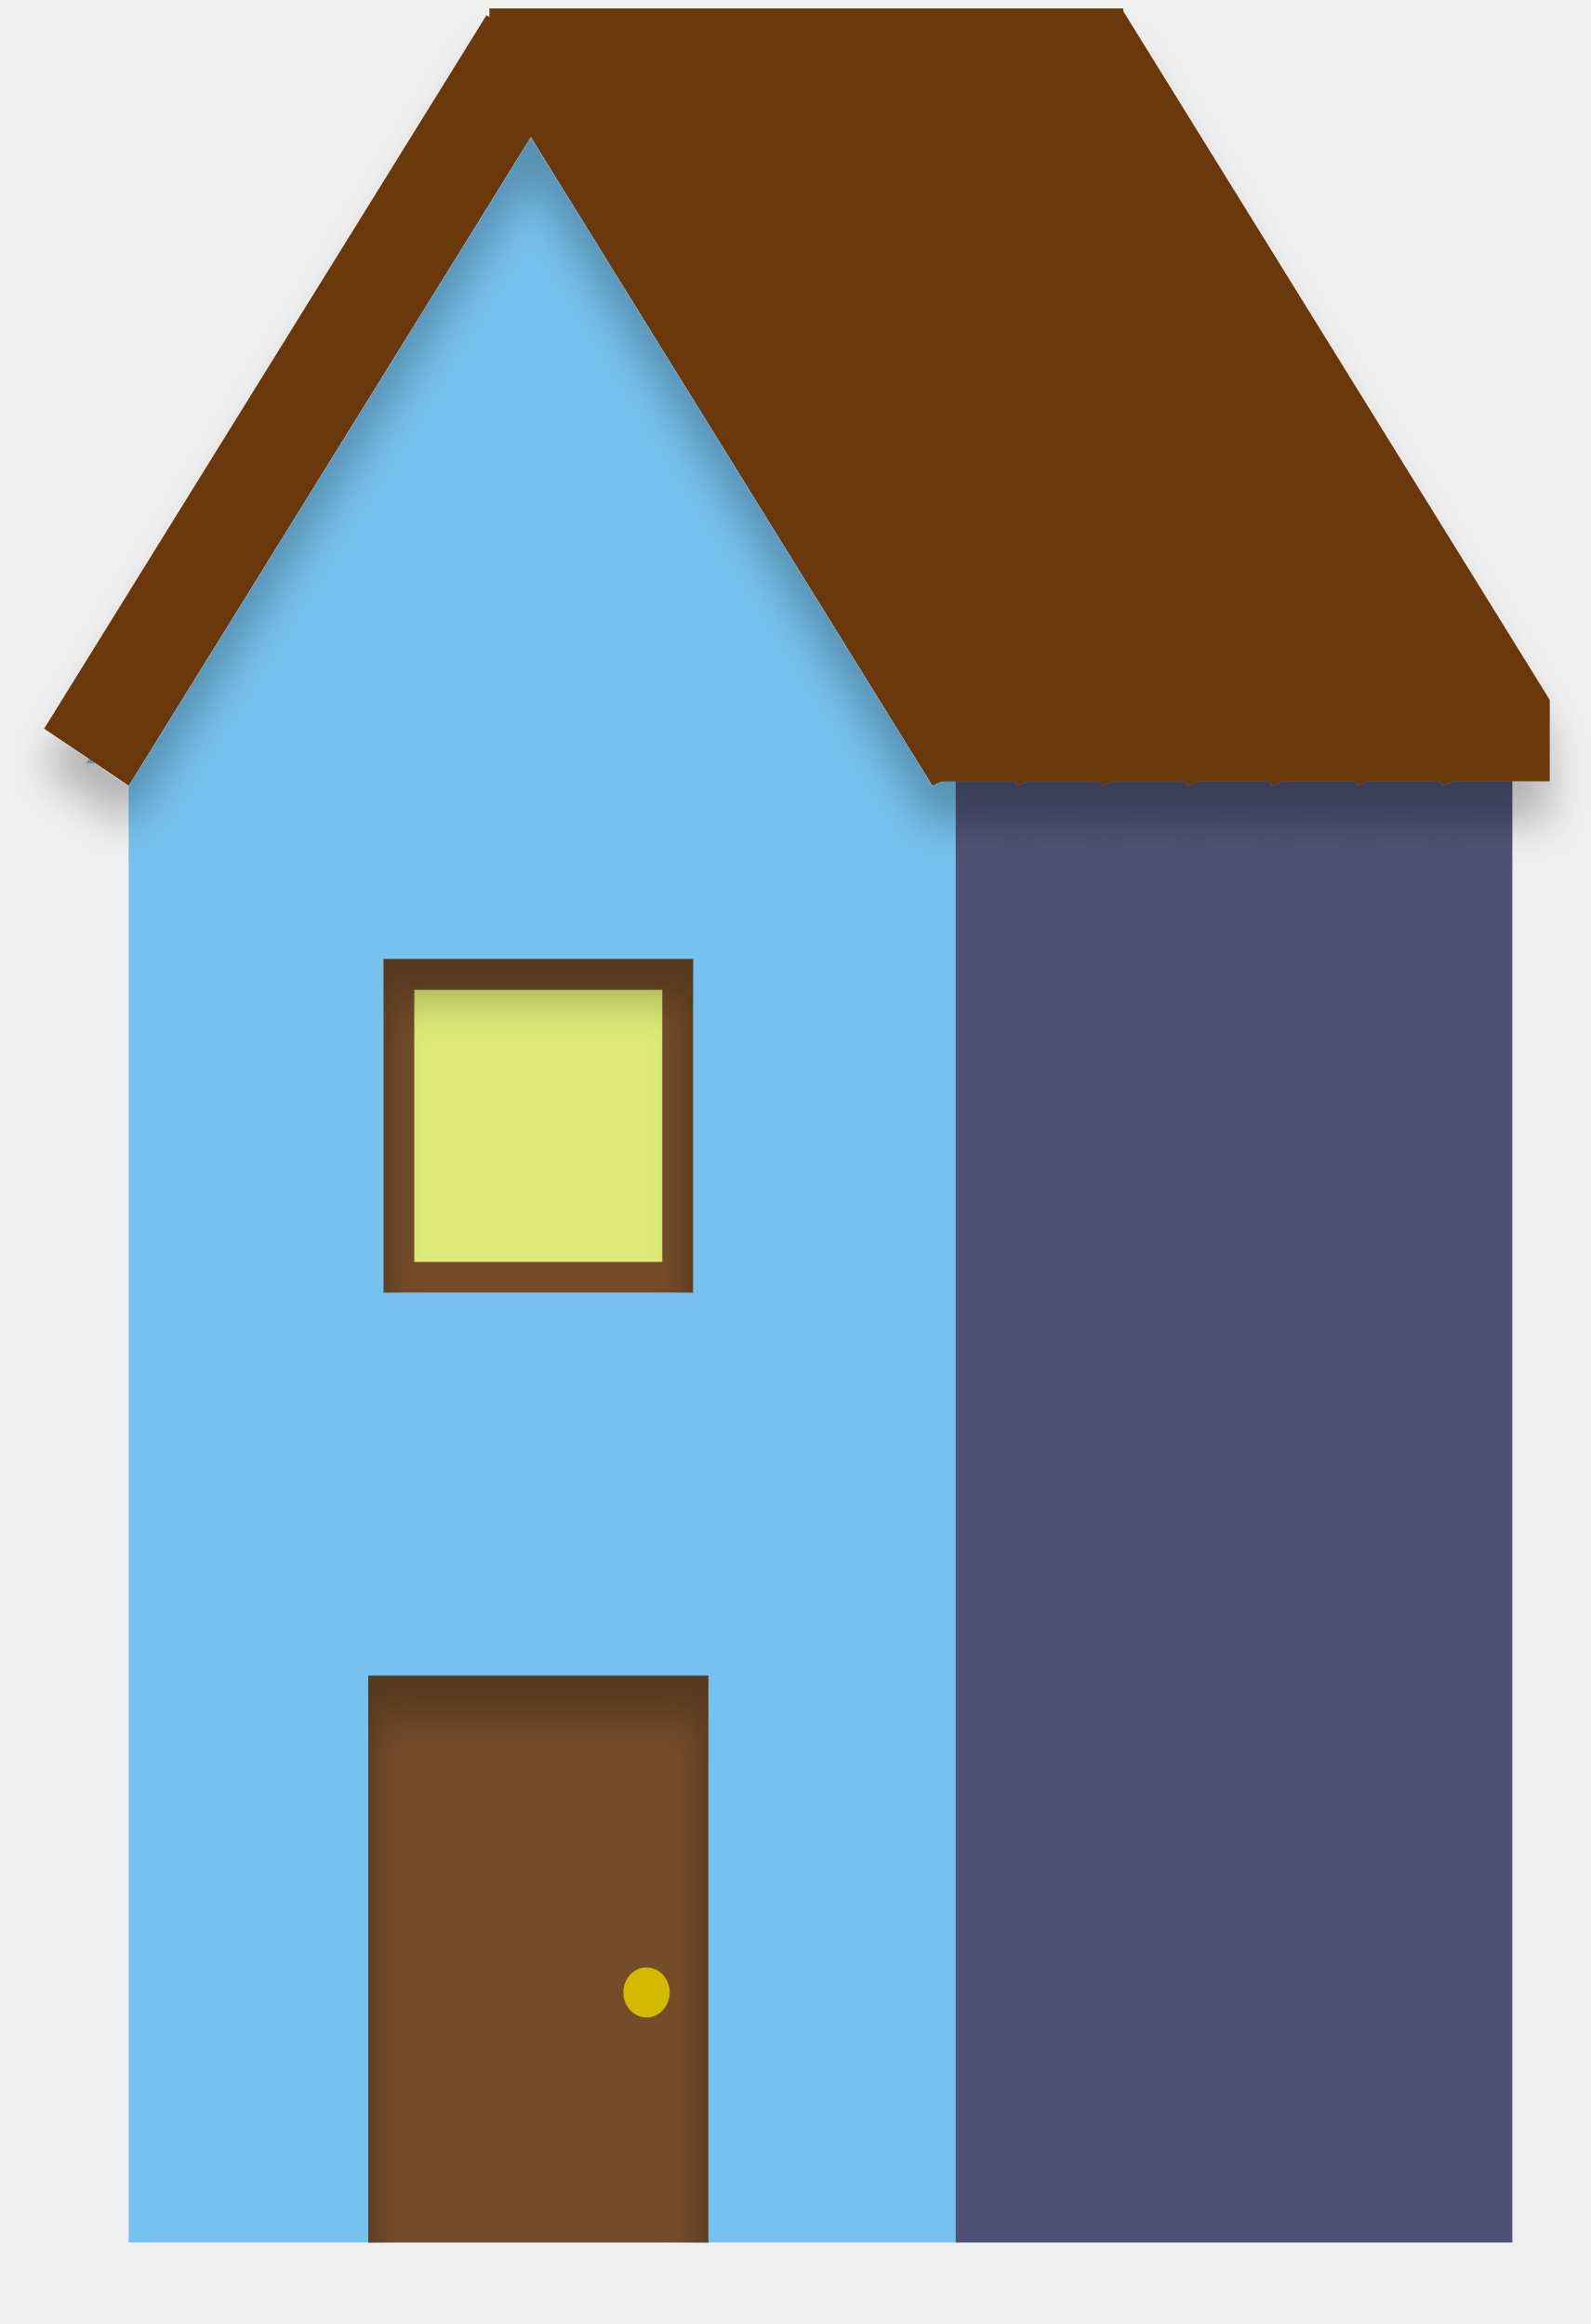
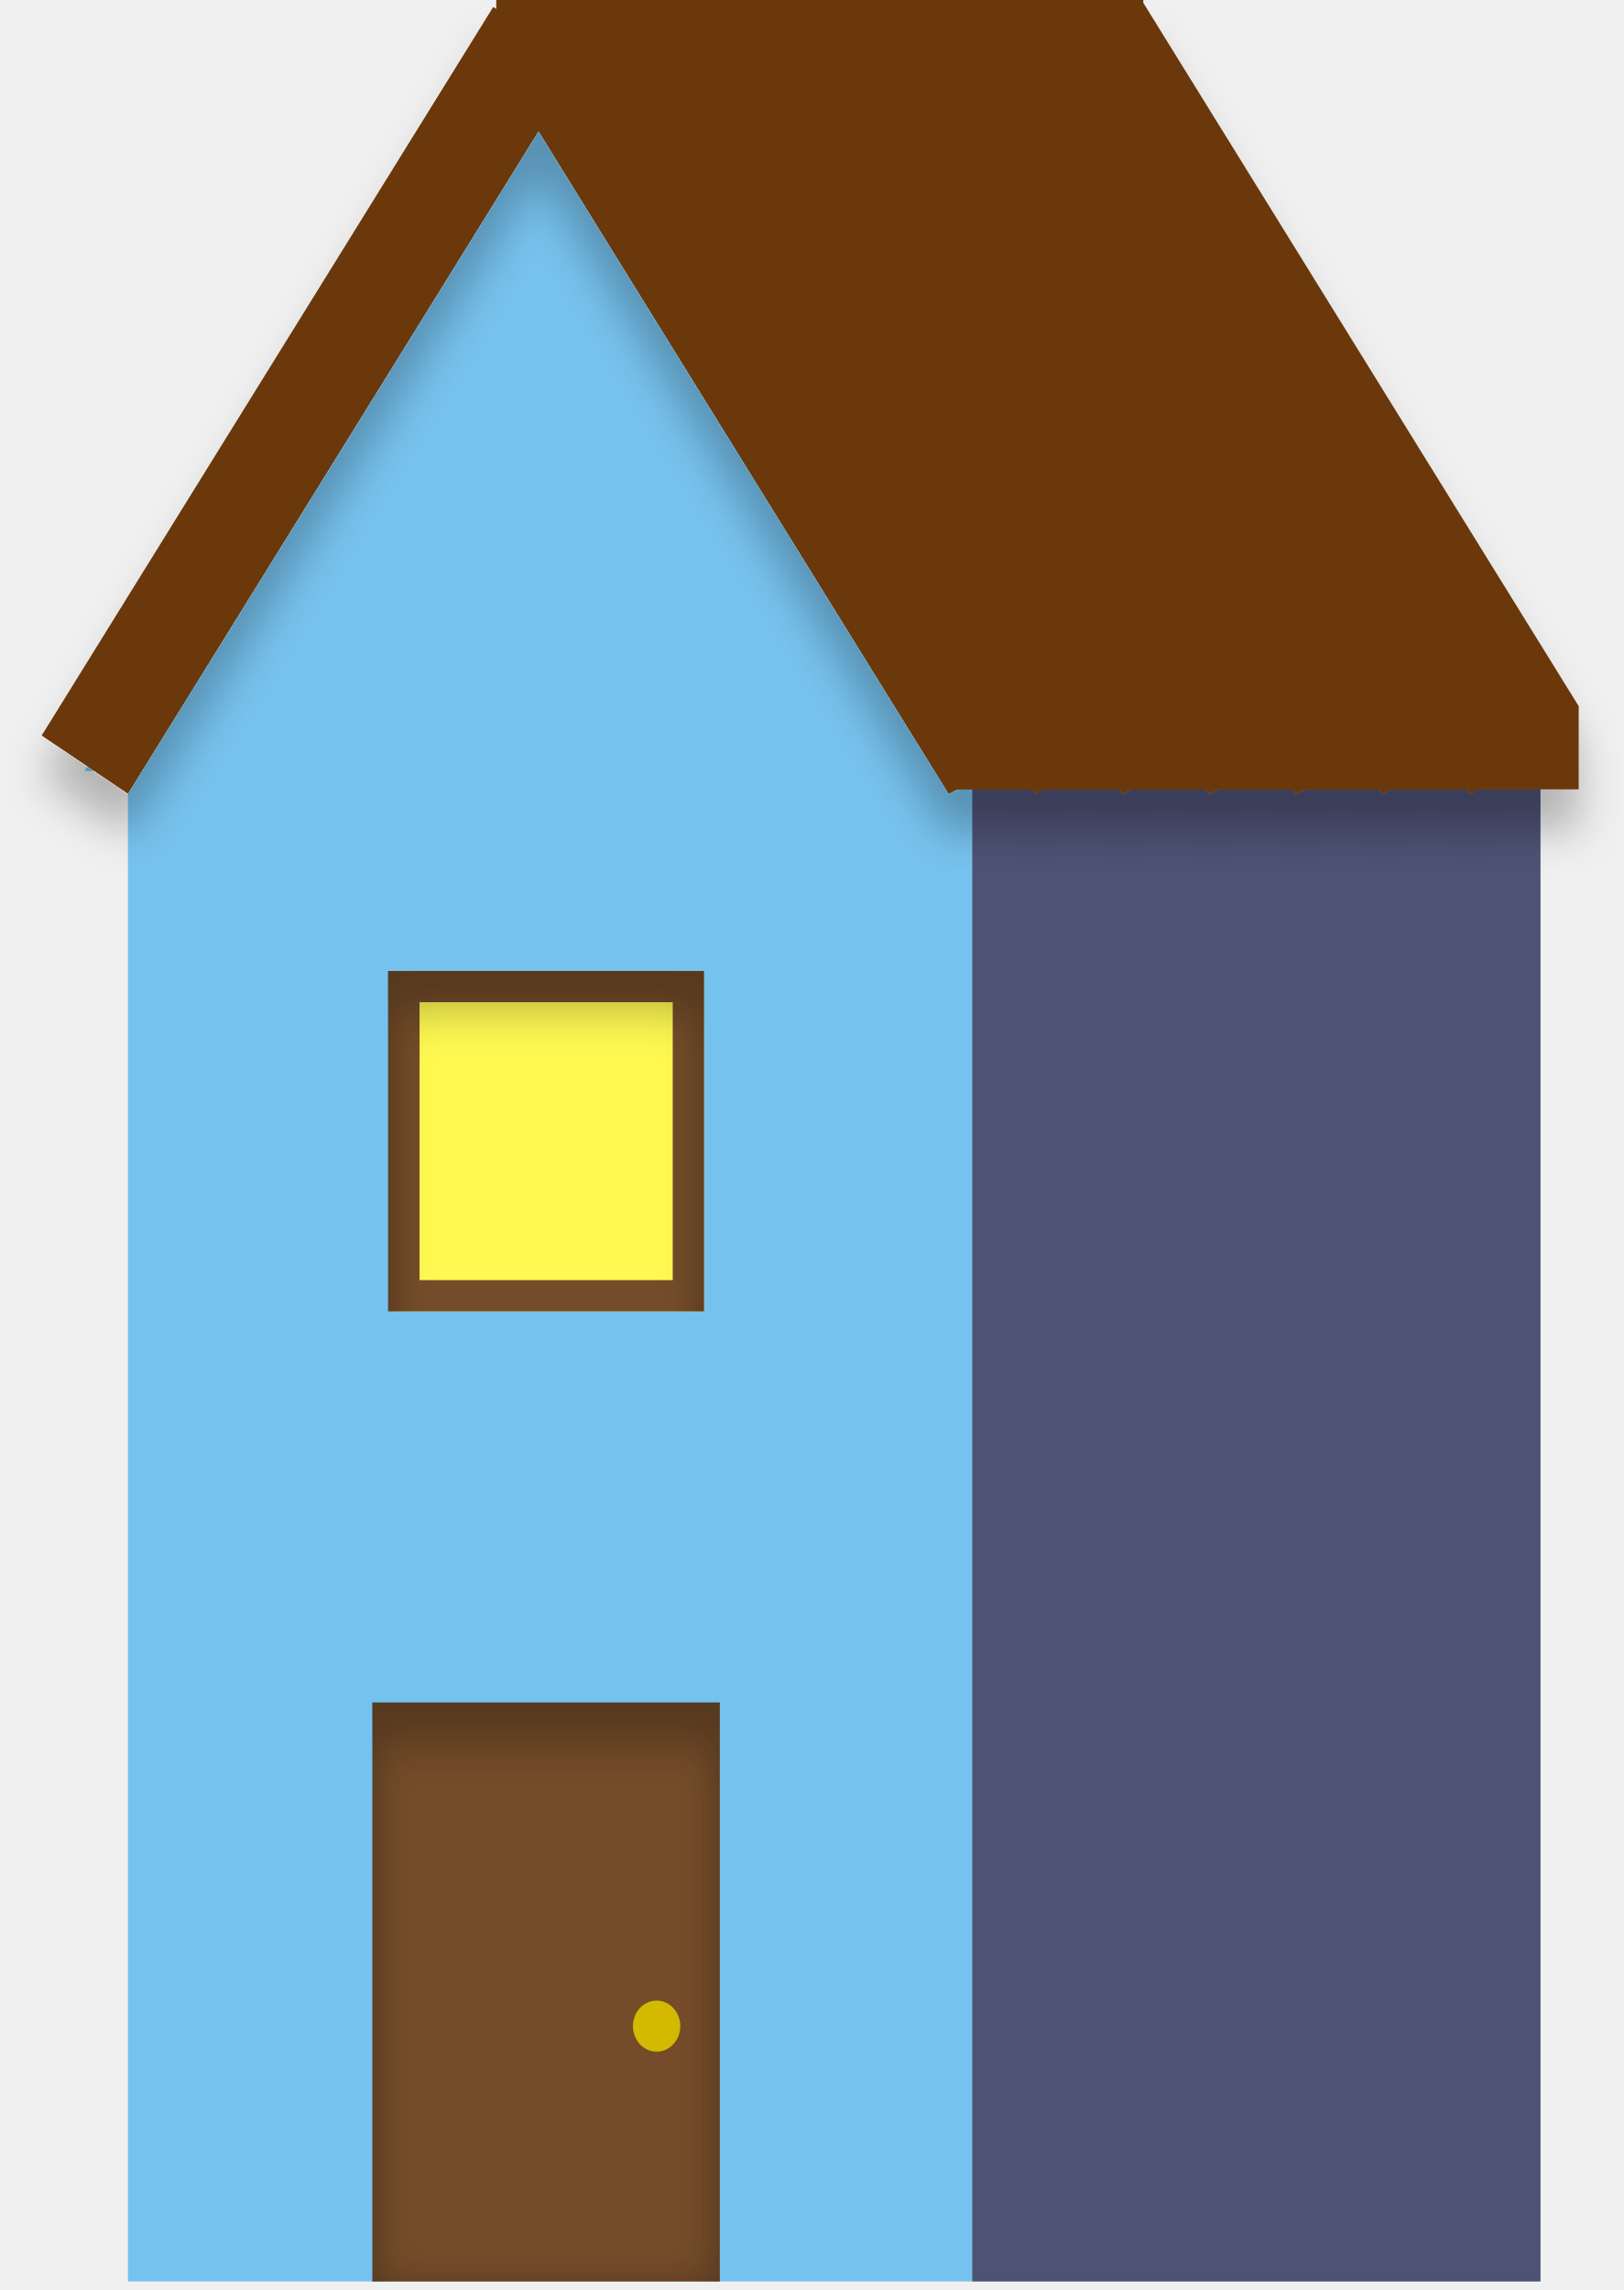
- <svg xmlns="http://www.w3.org/2000/svg" width="156" height="228" viewBox="0 0 156 228" fill="none">
-   <g clip-path="url(#clip0_9_20)">
-     <path d="M148.321 70.399H12.614V220H148.321V70.399Z" fill="#76C2EE" />
-     <path d="M148.321 70.399H93.735V220H148.321V70.399Z" fill="#4E5274" />
-     <path d="M50.142 5L91.834 74.895H8.45L50.142 5Z" fill="#76C2EE" />
-     <g filter="url(#filter0_d_9_20)">
-       <path d="M110.168 1.096L152 68.665L152.002 76.665L142.389 76.666L141.498 77.085L141.239 76.667L134.047 76.668L133.158 77.085L132.9 76.668L125.703 76.67L124.818 77.085L124.561 76.67L117.361 76.671L116.479 77.085L116.223 76.672L109.017 76.673L108.139 77.085L107.885 76.673L100.674 76.675L99.8 77.085L99.546 76.675L92.332 76.676L91.461 77.085L52.064 13.437L12.614 77.085L4.326 71.489L47.712 1.492L48.001 1.686V0.825H110.168V1.096Z" fill="#6B380B" />
-     </g>
-     <g filter="url(#filter1_i_9_20)">
-       <path d="M69.474 164.411H36.116V220H69.474V164.411Z" fill="#744C29" />
-       <path d="M63.409 197.927C64.665 197.927 65.684 196.829 65.684 195.475C65.684 194.121 64.665 193.023 63.409 193.023C62.153 193.023 61.135 194.121 61.135 195.475C61.135 196.829 62.153 197.927 63.409 197.927Z" fill="#D3BA00" />
-     </g>
-     <g filter="url(#filter2_i_9_20)">
-       <path d="M67.958 94.106H37.633V126.806H67.958V94.106Z" fill="#FFF951" fill-opacity="0.5" />
-       <path d="M66.458 95.606H39.133V125.306H66.458V95.606Z" fill="#FFF951" fill-opacity="0.5" stroke="#744C29" stroke-width="3" />
-     </g>
+ <svg xmlns="http://www.w3.org/2000/svg" width="156" height="220" viewBox="0 0 156 220" fill="none">
+   <path d="M147.995 69.574H12.288V219.175H147.995V69.574Z" fill="#76C2EE" />
+   <path d="M147.995 69.574H93.409V219.175H147.995V69.574Z" fill="#4E5274" />
+   <path d="M49.816 4.175L91.508 74.07H8.124L49.816 4.175Z" fill="#76C2EE" />
+   <g filter="url(#filter0_d_45_230)">
+     <path d="M109.842 0.271L151.674 67.84L151.676 75.84L142.063 75.841L141.172 76.26L140.913 75.842L133.721 75.843L132.832 76.26L132.574 75.843L125.377 75.845L124.492 76.26L124.235 75.845L117.035 75.846L116.153 76.26L115.897 75.847L108.691 75.848L107.813 76.26L107.559 75.848L100.348 75.85L99.474 76.26L99.22 75.85L92.006 75.851L91.135 76.26L51.738 12.611L12.288 76.26L4 70.664L47.386 0.667L47.675 0.861V0H109.842V0.271Z" fill="#6B380B" />
+   </g>
+   <g filter="url(#filter1_i_45_230)">
+     <path d="M69.148 163.586H35.79V219.175H69.148V163.586Z" fill="#744C29" />
+     <path d="M63.083 197.102C64.34 197.102 65.358 196.004 65.358 194.65C65.358 193.296 64.34 192.198 63.083 192.198C61.827 192.198 60.809 193.296 60.809 194.65C60.809 196.004 61.827 197.102 63.083 197.102Z" fill="#D3BA00" />
+   </g>
+   <rect x="38.674" y="94.175" width="28" height="31" fill="white" />
+   <g filter="url(#filter2_i_45_230)">
+     <path d="M67.632 93.281H37.307V125.981H67.632V93.281Z" fill="#FFF951" />
+     <path d="M66.132 94.781H38.807V124.481H66.132V94.781Z" fill="#FFF951" stroke="#744C29" stroke-width="3" />
  </g>
  <defs>
-     <filter id="filter0_d_9_20" x="0.326" y="0.825" width="155.676" height="84.26" filterUnits="userSpaceOnUse" color-interpolation-filters="sRGB">
+     <filter id="filter0_d_45_230" x="0" y="0" width="155.676" height="84.26" filterUnits="userSpaceOnUse" color-interpolation-filters="sRGB">
      <feFlood flood-opacity="0" result="BackgroundImageFix" />
      <feColorMatrix in="SourceAlpha" type="matrix" values="0 0 0 0 0 0 0 0 0 0 0 0 0 0 0 0 0 0 127 0" result="hardAlpha" />
      <feOffset dy="4" />
      <feGaussianBlur stdDeviation="2" />
      <feComposite in2="hardAlpha" operator="out" />
      <feColorMatrix type="matrix" values="0 0 0 0 0 0 0 0 0 0 0 0 0 0 0 0 0 0 0.25 0" />
-       <feBlend mode="normal" in2="BackgroundImageFix" result="effect1_dropShadow_9_20" />
-       <feBlend mode="normal" in="SourceGraphic" in2="effect1_dropShadow_9_20" result="shape" />
+       <feBlend mode="normal" in2="BackgroundImageFix" result="effect1_dropShadow_45_230" />
+       <feBlend mode="normal" in="SourceGraphic" in2="effect1_dropShadow_45_230" result="shape" />
    </filter>
-     <filter id="filter1_i_9_20" x="36.116" y="164.411" width="33.358" height="59.589" filterUnits="userSpaceOnUse" color-interpolation-filters="sRGB">
+     <filter id="filter1_i_45_230" x="35.79" y="163.586" width="33.358" height="59.589" filterUnits="userSpaceOnUse" color-interpolation-filters="sRGB">
      <feFlood flood-opacity="0" result="BackgroundImageFix" />
      <feBlend mode="normal" in="SourceGraphic" in2="BackgroundImageFix" result="shape" />
      <feColorMatrix in="SourceAlpha" type="matrix" values="0 0 0 0 0 0 0 0 0 0 0 0 0 0 0 0 0 0 127 0" result="hardAlpha" />
      <feOffset dy="4" />
      <feGaussianBlur stdDeviation="2" />
      <feComposite in2="hardAlpha" operator="arithmetic" k2="-1" k3="1" />
      <feColorMatrix type="matrix" values="0 0 0 0 0 0 0 0 0 0 0 0 0 0 0 0 0 0 0.25 0" />
-       <feBlend mode="normal" in2="shape" result="effect1_innerShadow_9_20" />
+       <feBlend mode="normal" in2="shape" result="effect1_innerShadow_45_230" />
    </filter>
-     <filter id="filter2_i_9_20" x="37.633" y="94.106" width="30.326" height="36.7" filterUnits="userSpaceOnUse" color-interpolation-filters="sRGB">
+     <filter id="filter2_i_45_230" x="37.307" y="93.281" width="30.326" height="36.7" filterUnits="userSpaceOnUse" color-interpolation-filters="sRGB">
      <feFlood flood-opacity="0" result="BackgroundImageFix" />
      <feBlend mode="normal" in="SourceGraphic" in2="BackgroundImageFix" result="shape" />
      <feColorMatrix in="SourceAlpha" type="matrix" values="0 0 0 0 0 0 0 0 0 0 0 0 0 0 0 0 0 0 127 0" result="hardAlpha" />
      <feOffset dy="4" />
      <feGaussianBlur stdDeviation="2" />
      <feComposite in2="hardAlpha" operator="arithmetic" k2="-1" k3="1" />
      <feColorMatrix type="matrix" values="0 0 0 0 0 0 0 0 0 0 0 0 0 0 0 0 0 0 0.25 0" />
-       <feBlend mode="normal" in2="shape" result="effect1_innerShadow_9_20" />
+       <feBlend mode="normal" in2="shape" result="effect1_innerShadow_45_230" />
    </filter>
-     <clipPath id="clip0_9_20">
-       <rect width="156" height="228" fill="white" />
-     </clipPath>
  </defs>
</svg>
